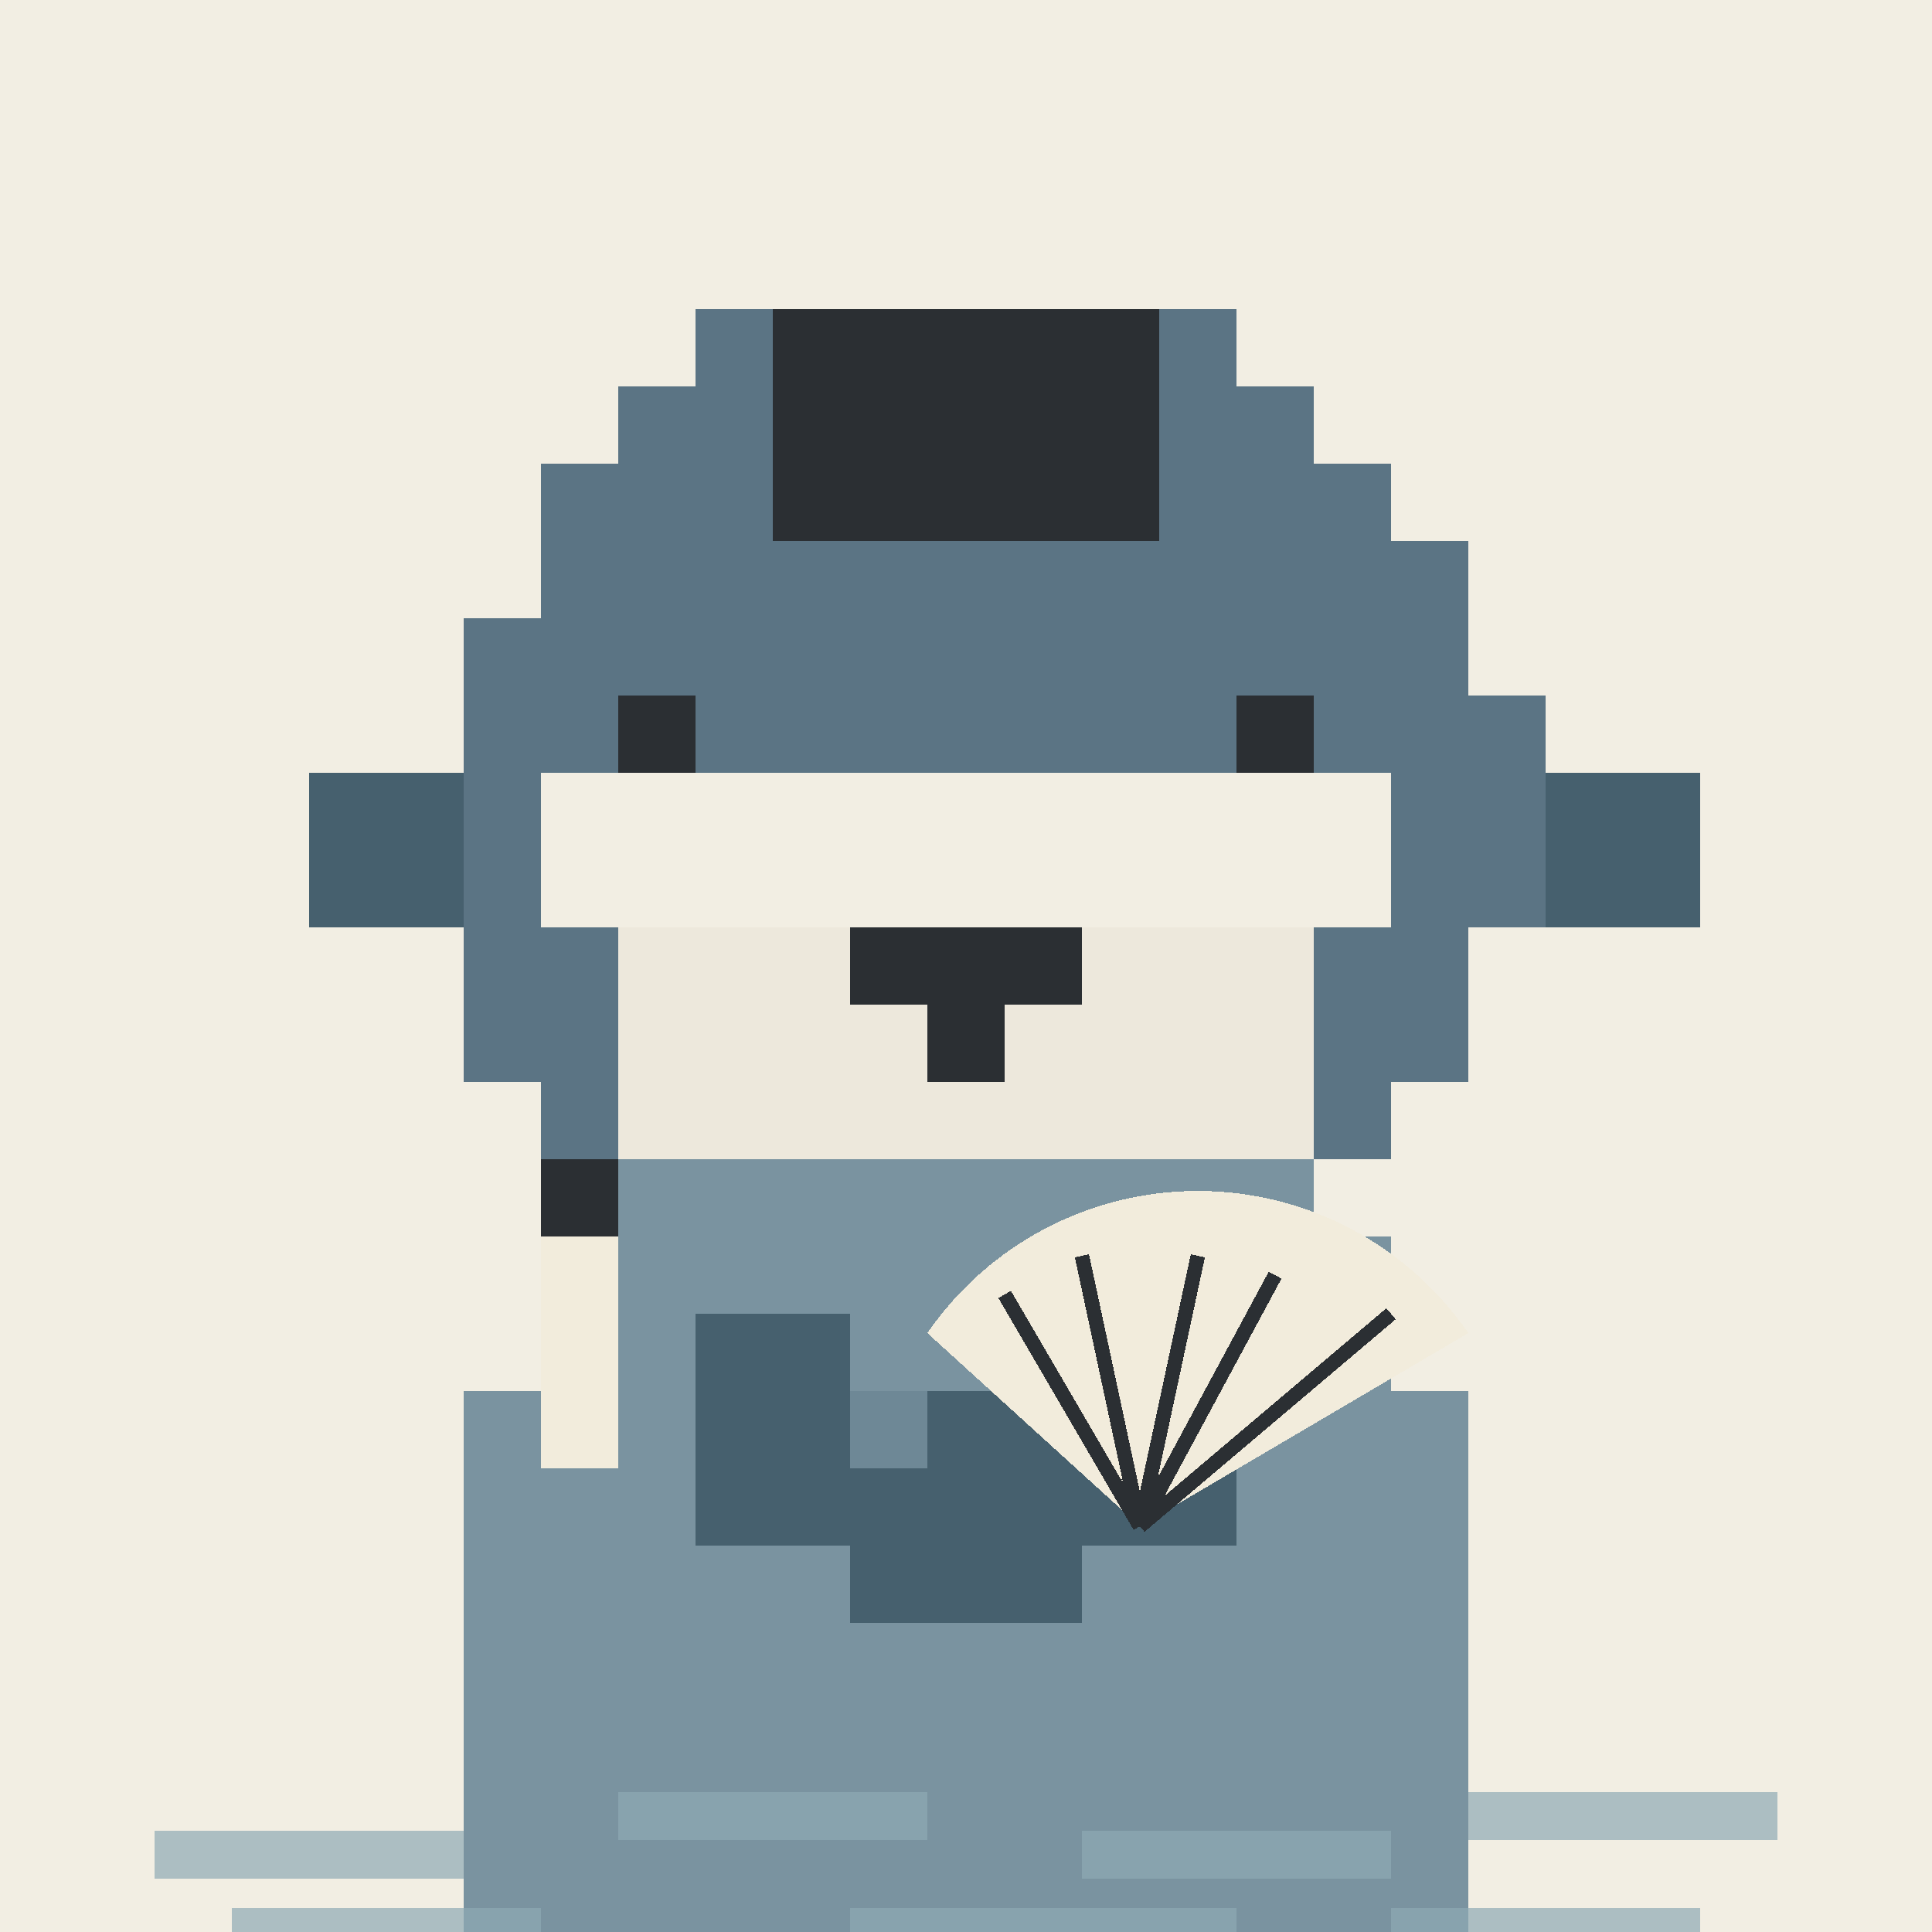
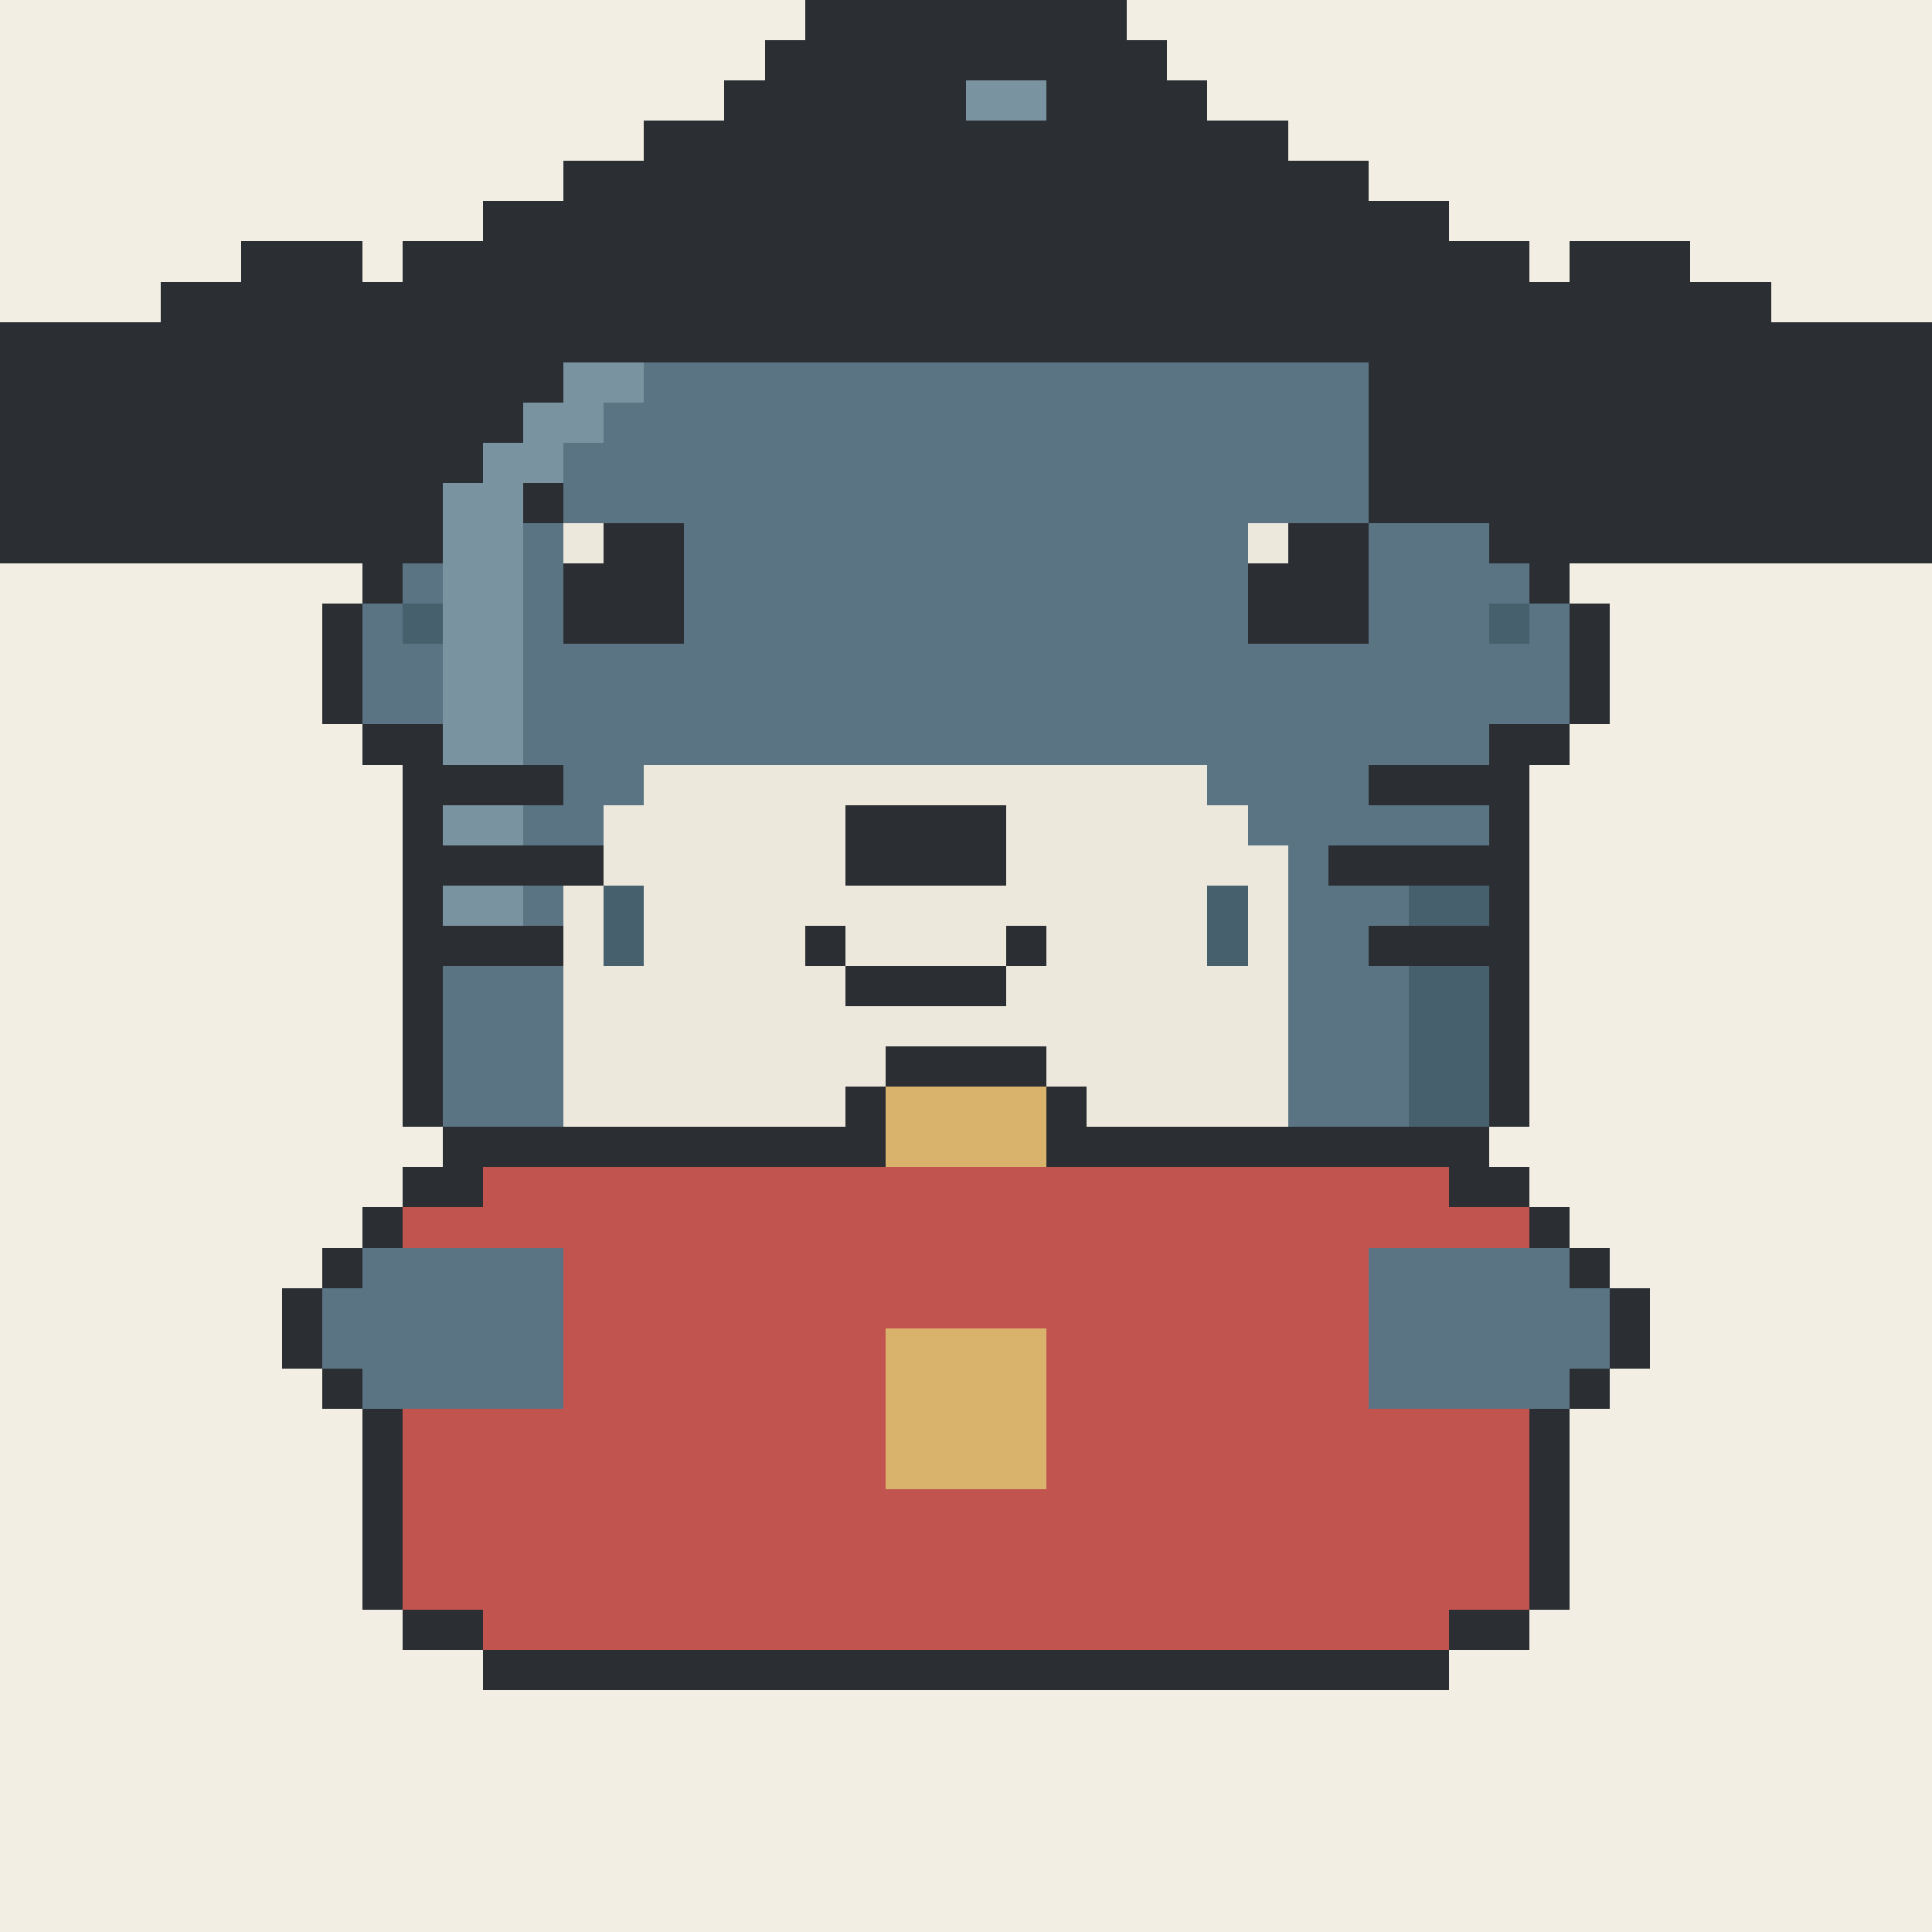
- <svg xmlns="http://www.w3.org/2000/svg" viewBox="0 0 200 200" shape-rendering="crispEdges">
-   <rect width="200" height="200" fill="#F2EEE3" />
-   <rect x="72" y="32" width="56" height="8" fill="#5B7484" />
-   <rect x="64" y="40" width="72" height="8" fill="#5B7484" />
-   <rect x="56" y="48" width="88" height="8" fill="#5B7484" />
-   <rect x="56" y="56" width="96" height="8" fill="#5B7484" />
-   <rect x="48" y="64" width="104" height="8" fill="#5B7484" />
-   <rect x="48" y="72" width="112" height="8" fill="#5B7484" />
-   <rect x="40" y="80" width="16" height="8" fill="#5B7484" />
-   <rect x="144" y="80" width="16" height="8" fill="#5B7484" />
-   <rect x="40" y="88" width="16" height="8" fill="#5B7484" />
-   <rect x="144" y="88" width="16" height="8" fill="#5B7484" />
-   <rect x="48" y="96" width="104" height="8" fill="#5B7484" />
-   <rect x="48" y="104" width="104" height="8" fill="#5B7484" />
-   <rect x="56" y="112" width="88" height="8" fill="#5B7484" />
-   <rect x="64" y="120" width="72" height="8" fill="#5B7484" />
-   <rect x="72" y="128" width="56" height="8" fill="#5B7484" />
-   <rect x="80" y="136" width="40" height="8" fill="#5B7484" />
-   <rect x="32" y="80" width="16" height="8" fill="#46606E" />
-   <rect x="160" y="80" width="16" height="8" fill="#46606E" />
-   <rect x="32" y="88" width="16" height="8" fill="#46606E" />
-   <rect x="160" y="88" width="16" height="8" fill="#46606E" />
-   <rect x="64" y="96" width="72" height="8" fill="#EDE8DC" />
-   <rect x="64" y="104" width="72" height="8" fill="#EDE8DC" />
-   <rect x="64" y="112" width="72" height="8" fill="#EDE8DC" />
-   <rect x="72" y="120" width="56" height="8" fill="#EDE8DC" />
-   <rect x="80" y="128" width="40" height="8" fill="#EDE8DC" />
-   <rect x="64" y="72" width="8" height="8" fill="#2B2F33" />
-   <rect x="128" y="72" width="8" height="8" fill="#2B2F33" />
-   <rect x="88" y="96" width="24" height="8" fill="#2B2F33" />
-   <rect x="96" y="104" width="8" height="8" fill="#2B2F33" />
-   <rect x="80" y="32" width="40" height="24" fill="#2B2F33" />
-   <rect x="64" y="120" width="72" height="8" fill="#7A93A0" />
-   <rect x="56" y="128" width="88" height="8" fill="#7A93A0" />
-   <rect x="56" y="136" width="88" height="8" fill="#7A93A0" />
-   <rect x="48" y="144" width="104" height="8" fill="#7A93A0" />
-   <rect x="48" y="152" width="104" height="8" fill="#7A93A0" />
-   <rect x="48" y="160" width="104" height="8" fill="#7A93A0" />
-   <rect x="48" y="168" width="104" height="8" fill="#7A93A0" />
-   <rect x="48" y="176" width="104" height="8" fill="#7A93A0" />
-   <rect x="48" y="184" width="104" height="8" fill="#7A93A0" />
-   <rect x="48" y="192" width="104" height="8" fill="#7A93A0" />
-   <rect x="72" y="136" width="16" height="24" fill="#46606E" />
-   <rect x="112" y="136" width="16" height="24" fill="#46606E" />
-   <rect x="88" y="144" width="24" height="24" fill="#46606E" />
-   <rect x="88" y="144" width="8" height="8" fill="#6E8896" />
-   <rect x="56" y="128" width="8" height="24" fill="#F2ECDC" />
-   <rect x="56" y="120" width="8" height="8" fill="#2B2F33" />
-   <path d="M118 158 L96 138 A34 34 0 0 1 152 138 Z" fill="#F2ECDC" />
-   <path d="M118 158 L104 134 M118 158 L112 130 M118 158 L124 130 M118 158 L132 132 M118 158 L144 136" stroke="#2B2F33" stroke-width="1.5" />
-   <g stroke="#8FA9B4" stroke-width="5" opacity=".7">
-     <path d="M16 192H48M64 188H96M112 192H144M152 188H184" />
-     <path d="M24 200H56M88 200H128M144 200H176" />
-   </g>
+ <svg xmlns="http://www.w3.org/2000/svg" viewBox="0 0 192 192" shape-rendering="crispEdges">
+   <rect width="192" height="192" fill="#F2EEE3" />
+   <rect x="80" y="0" width="32" height="4" fill="#2B2F33" />
+   <rect x="76" y="4" width="40" height="4" fill="#2B2F33" />
+   <rect x="72" y="8" width="24" height="4" fill="#2B2F33" />
+   <rect x="96" y="8" width="8" height="4" fill="#7A93A0" />
+   <rect x="104" y="8" width="16" height="4" fill="#2B2F33" />
+   <rect x="64" y="12" width="64" height="4" fill="#2B2F33" />
+   <rect x="56" y="16" width="80" height="4" fill="#2B2F33" />
+   <rect x="48" y="20" width="96" height="4" fill="#2B2F33" />
+   <rect x="48" y="164" width="96" height="4" fill="#2B2F33" />
+   <rect x="24" y="24" width="12" height="4" fill="#2B2F33" />
+   <rect x="40" y="24" width="112" height="4" fill="#2B2F33" />
+   <rect x="156" y="24" width="12" height="4" fill="#2B2F33" />
+   <rect x="16" y="28" width="160" height="4" fill="#2B2F33" />
+   <rect x="0" y="32" width="192" height="4" fill="#2B2F33" />
+   <rect x="0" y="36" width="56" height="4" fill="#2B2F33" />
+   <rect x="56" y="36" width="8" height="4" fill="#7A93A0" />
+   <rect x="64" y="36" width="72" height="4" fill="#5B7484" />
+   <rect x="136" y="36" width="56" height="16" fill="#2B2F33" />
+   <rect x="0" y="40" width="52" height="4" fill="#2B2F33" />
+   <rect x="52" y="40" width="8" height="4" fill="#7A93A0" />
+   <rect x="60" y="40" width="76" height="4" fill="#5B7484" />
+   <rect x="0" y="44" width="48" height="4" fill="#2B2F33" />
+   <rect x="48" y="44" width="8" height="4" fill="#7A93A0" />
+   <rect x="56" y="44" width="80" height="8" fill="#5B7484" />
+   <rect x="0" y="48" width="44" height="8" fill="#2B2F33" />
+   <rect x="44" y="48" width="8" height="28" fill="#7A93A0" />
+   <rect x="44" y="80" width="8" height="4" fill="#7A93A0" />
+   <rect x="44" y="88" width="8" height="4" fill="#7A93A0" />
+   <rect x="52" y="48" width="4" height="4" fill="#2B2F33" />
+   <rect x="52" y="52" width="4" height="12" fill="#5B7484" />
+   <rect x="52" y="88" width="4" height="4" fill="#5B7484" />
+   <rect x="56" y="52" width="4" height="4" fill="#EDE8DC" />
+   <rect x="56" y="88" width="4" height="8" fill="#EDE8DC" />
+   <rect x="60" y="52" width="8" height="4" fill="#2B2F33" />
+   <rect x="68" y="52" width="56" height="12" fill="#5B7484" />
+   <rect x="124" y="52" width="4" height="4" fill="#EDE8DC" />
+   <rect x="124" y="88" width="4" height="8" fill="#EDE8DC" />
+   <rect x="128" y="52" width="8" height="4" fill="#2B2F33" />
+   <rect x="136" y="52" width="12" height="4" fill="#5B7484" />
+   <rect x="136" y="60" width="12" height="4" fill="#5B7484" />
+   <rect x="148" y="52" width="44" height="4" fill="#2B2F33" />
+   <rect x="36" y="56" width="4" height="4" fill="#2B2F33" />
+   <rect x="36" y="120" width="4" height="4" fill="#2B2F33" />
+   <rect x="36" y="140" width="4" height="20" fill="#2B2F33" />
+   <rect x="40" y="56" width="4" height="4" fill="#5B7484" />
+   <rect x="56" y="56" width="12" height="8" fill="#2B2F33" />
+   <rect x="124" y="56" width="12" height="8" fill="#2B2F33" />
+   <rect x="136" y="56" width="16" height="4" fill="#5B7484" />
+   <rect x="152" y="56" width="4" height="4" fill="#2B2F33" />
+   <rect x="152" y="120" width="4" height="4" fill="#2B2F33" />
+   <rect x="152" y="140" width="4" height="20" fill="#2B2F33" />
+   <rect x="32" y="60" width="4" height="12" fill="#2B2F33" />
+   <rect x="32" y="124" width="4" height="4" fill="#2B2F33" />
+   <rect x="32" y="136" width="4" height="4" fill="#2B2F33" />
+   <rect x="36" y="60" width="4" height="4" fill="#5B7484" />
+   <rect x="40" y="60" width="4" height="4" fill="#46606E" />
+   <rect x="148" y="60" width="4" height="4" fill="#46606E" />
+   <rect x="152" y="60" width="4" height="4" fill="#5B7484" />
+   <rect x="156" y="60" width="4" height="12" fill="#2B2F33" />
+   <rect x="156" y="124" width="4" height="4" fill="#2B2F33" />
+   <rect x="156" y="136" width="4" height="4" fill="#2B2F33" />
+   <rect x="36" y="64" width="8" height="8" fill="#5B7484" />
+   <rect x="52" y="64" width="104" height="8" fill="#5B7484" />
+   <rect x="36" y="72" width="8" height="4" fill="#2B2F33" />
+   <rect x="52" y="72" width="96" height="4" fill="#5B7484" />
+   <rect x="148" y="72" width="8" height="4" fill="#2B2F33" />
+   <rect x="40" y="76" width="16" height="4" fill="#2B2F33" />
+   <rect x="40" y="92" width="16" height="4" fill="#2B2F33" />
+   <rect x="56" y="76" width="8" height="4" fill="#5B7484" />
+   <rect x="64" y="76" width="56" height="4" fill="#EDE8DC" />
+   <rect x="64" y="88" width="56" height="4" fill="#EDE8DC" />
+   <rect x="120" y="76" width="16" height="4" fill="#5B7484" />
+   <rect x="136" y="76" width="16" height="4" fill="#2B2F33" />
+   <rect x="136" y="92" width="16" height="4" fill="#2B2F33" />
+   <rect x="40" y="80" width="4" height="4" fill="#2B2F33" />
+   <rect x="40" y="88" width="4" height="4" fill="#2B2F33" />
+   <rect x="40" y="96" width="4" height="16" fill="#2B2F33" />
+   <rect x="52" y="80" width="8" height="4" fill="#5B7484" />
+   <rect x="60" y="80" width="24" height="8" fill="#EDE8DC" />
+   <rect x="84" y="80" width="16" height="8" fill="#2B2F33" />
+   <rect x="84" y="96" width="16" height="4" fill="#2B2F33" />
+   <rect x="100" y="80" width="24" height="4" fill="#EDE8DC" />
+   <rect x="124" y="80" width="24" height="4" fill="#5B7484" />
+   <rect x="148" y="80" width="4" height="4" fill="#2B2F33" />
+   <rect x="148" y="88" width="4" height="4" fill="#2B2F33" />
+   <rect x="148" y="96" width="4" height="16" fill="#2B2F33" />
+   <rect x="40" y="84" width="20" height="4" fill="#2B2F33" />
+   <rect x="100" y="84" width="28" height="4" fill="#EDE8DC" />
+   <rect x="100" y="96" width="28" height="4" fill="#EDE8DC" />
+   <rect x="128" y="84" width="4" height="4" fill="#5B7484" />
+   <rect x="132" y="84" width="20" height="4" fill="#2B2F33" />
+   <rect x="60" y="88" width="4" height="8" fill="#46606E" />
+   <rect x="120" y="88" width="4" height="8" fill="#46606E" />
+   <rect x="128" y="88" width="12" height="4" fill="#5B7484" />
+   <rect x="128" y="96" width="12" height="16" fill="#5B7484" />
+   <rect x="140" y="88" width="8" height="4" fill="#46606E" />
+   <rect x="140" y="96" width="8" height="16" fill="#46606E" />
+   <rect x="64" y="92" width="16" height="4" fill="#EDE8DC" />
+   <rect x="80" y="92" width="4" height="4" fill="#2B2F33" />
+   <rect x="84" y="92" width="16" height="4" fill="#EDE8DC" />
+   <rect x="100" y="92" width="4" height="4" fill="#2B2F33" />
+   <rect x="104" y="92" width="16" height="4" fill="#EDE8DC" />
+   <rect x="128" y="92" width="8" height="4" fill="#5B7484" />
+   <rect x="44" y="96" width="12" height="16" fill="#5B7484" />
+   <rect x="56" y="96" width="28" height="4" fill="#EDE8DC" />
+   <rect x="56" y="108" width="28" height="4" fill="#EDE8DC" />
+   <rect x="56" y="100" width="72" height="4" fill="#EDE8DC" />
+   <rect x="56" y="104" width="32" height="4" fill="#EDE8DC" />
+   <rect x="88" y="104" width="16" height="4" fill="#2B2F33" />
+   <rect x="104" y="104" width="24" height="4" fill="#EDE8DC" />
+   <rect x="84" y="108" width="4" height="4" fill="#2B2F33" />
+   <rect x="88" y="108" width="16" height="8" fill="#D9B36C" />
+   <rect x="88" y="132" width="16" height="16" fill="#D9B36C" />
+   <rect x="104" y="108" width="4" height="4" fill="#2B2F33" />
+   <rect x="108" y="108" width="20" height="4" fill="#EDE8DC" />
+   <rect x="44" y="112" width="44" height="4" fill="#2B2F33" />
+   <rect x="104" y="112" width="44" height="4" fill="#2B2F33" />
+   <rect x="40" y="116" width="8" height="4" fill="#2B2F33" />
+   <rect x="40" y="160" width="8" height="4" fill="#2B2F33" />
+   <rect x="48" y="116" width="96" height="4" fill="#C25450" />
+   <rect x="48" y="160" width="96" height="4" fill="#C25450" />
+   <rect x="144" y="116" width="8" height="4" fill="#2B2F33" />
+   <rect x="144" y="160" width="8" height="4" fill="#2B2F33" />
+   <rect x="40" y="120" width="112" height="4" fill="#C25450" />
+   <rect x="40" y="148" width="112" height="12" fill="#C25450" />
+   <rect x="36" y="124" width="20" height="4" fill="#5B7484" />
+   <rect x="36" y="136" width="20" height="4" fill="#5B7484" />
+   <rect x="56" y="124" width="80" height="8" fill="#C25450" />
+   <rect x="136" y="124" width="20" height="4" fill="#5B7484" />
+   <rect x="136" y="136" width="20" height="4" fill="#5B7484" />
+   <rect x="28" y="128" width="4" height="8" fill="#2B2F33" />
+   <rect x="32" y="128" width="24" height="8" fill="#5B7484" />
+   <rect x="136" y="128" width="24" height="8" fill="#5B7484" />
+   <rect x="160" y="128" width="4" height="8" fill="#2B2F33" />
+   <rect x="56" y="132" width="32" height="8" fill="#C25450" />
+   <rect x="104" y="132" width="32" height="8" fill="#C25450" />
+   <rect x="40" y="140" width="48" height="8" fill="#C25450" />
+   <rect x="104" y="140" width="48" height="8" fill="#C25450" />
</svg>
